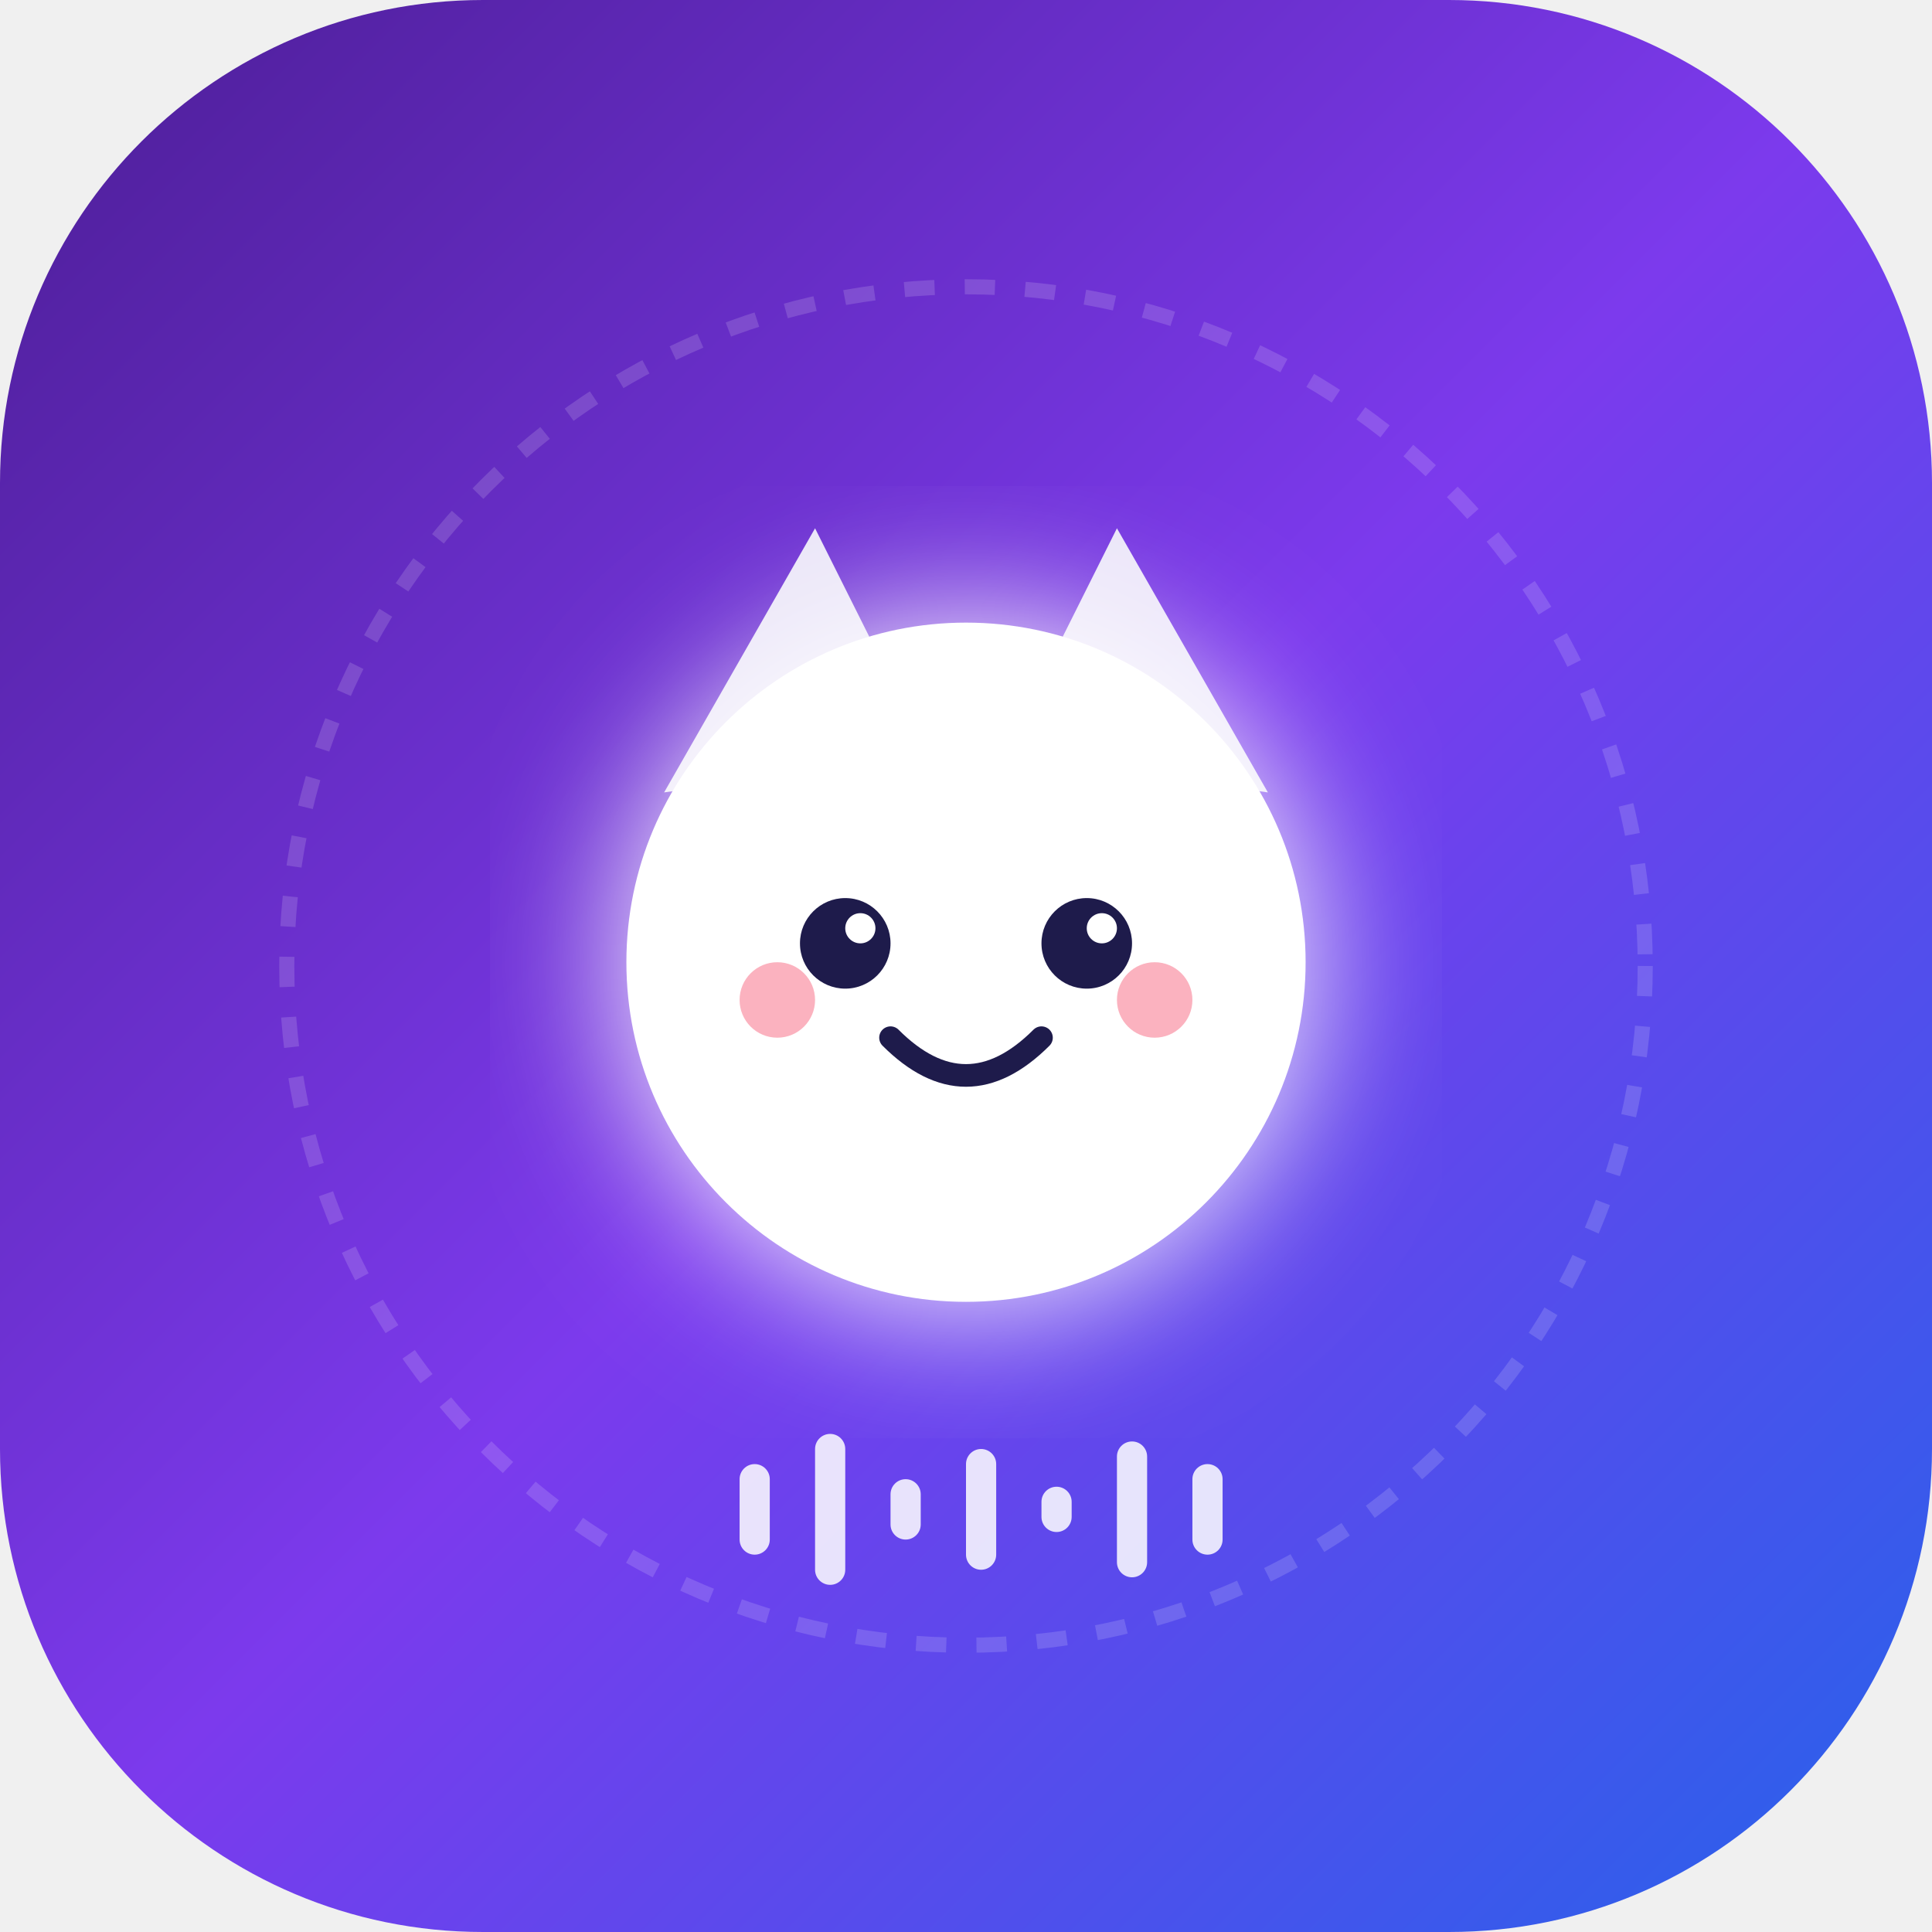
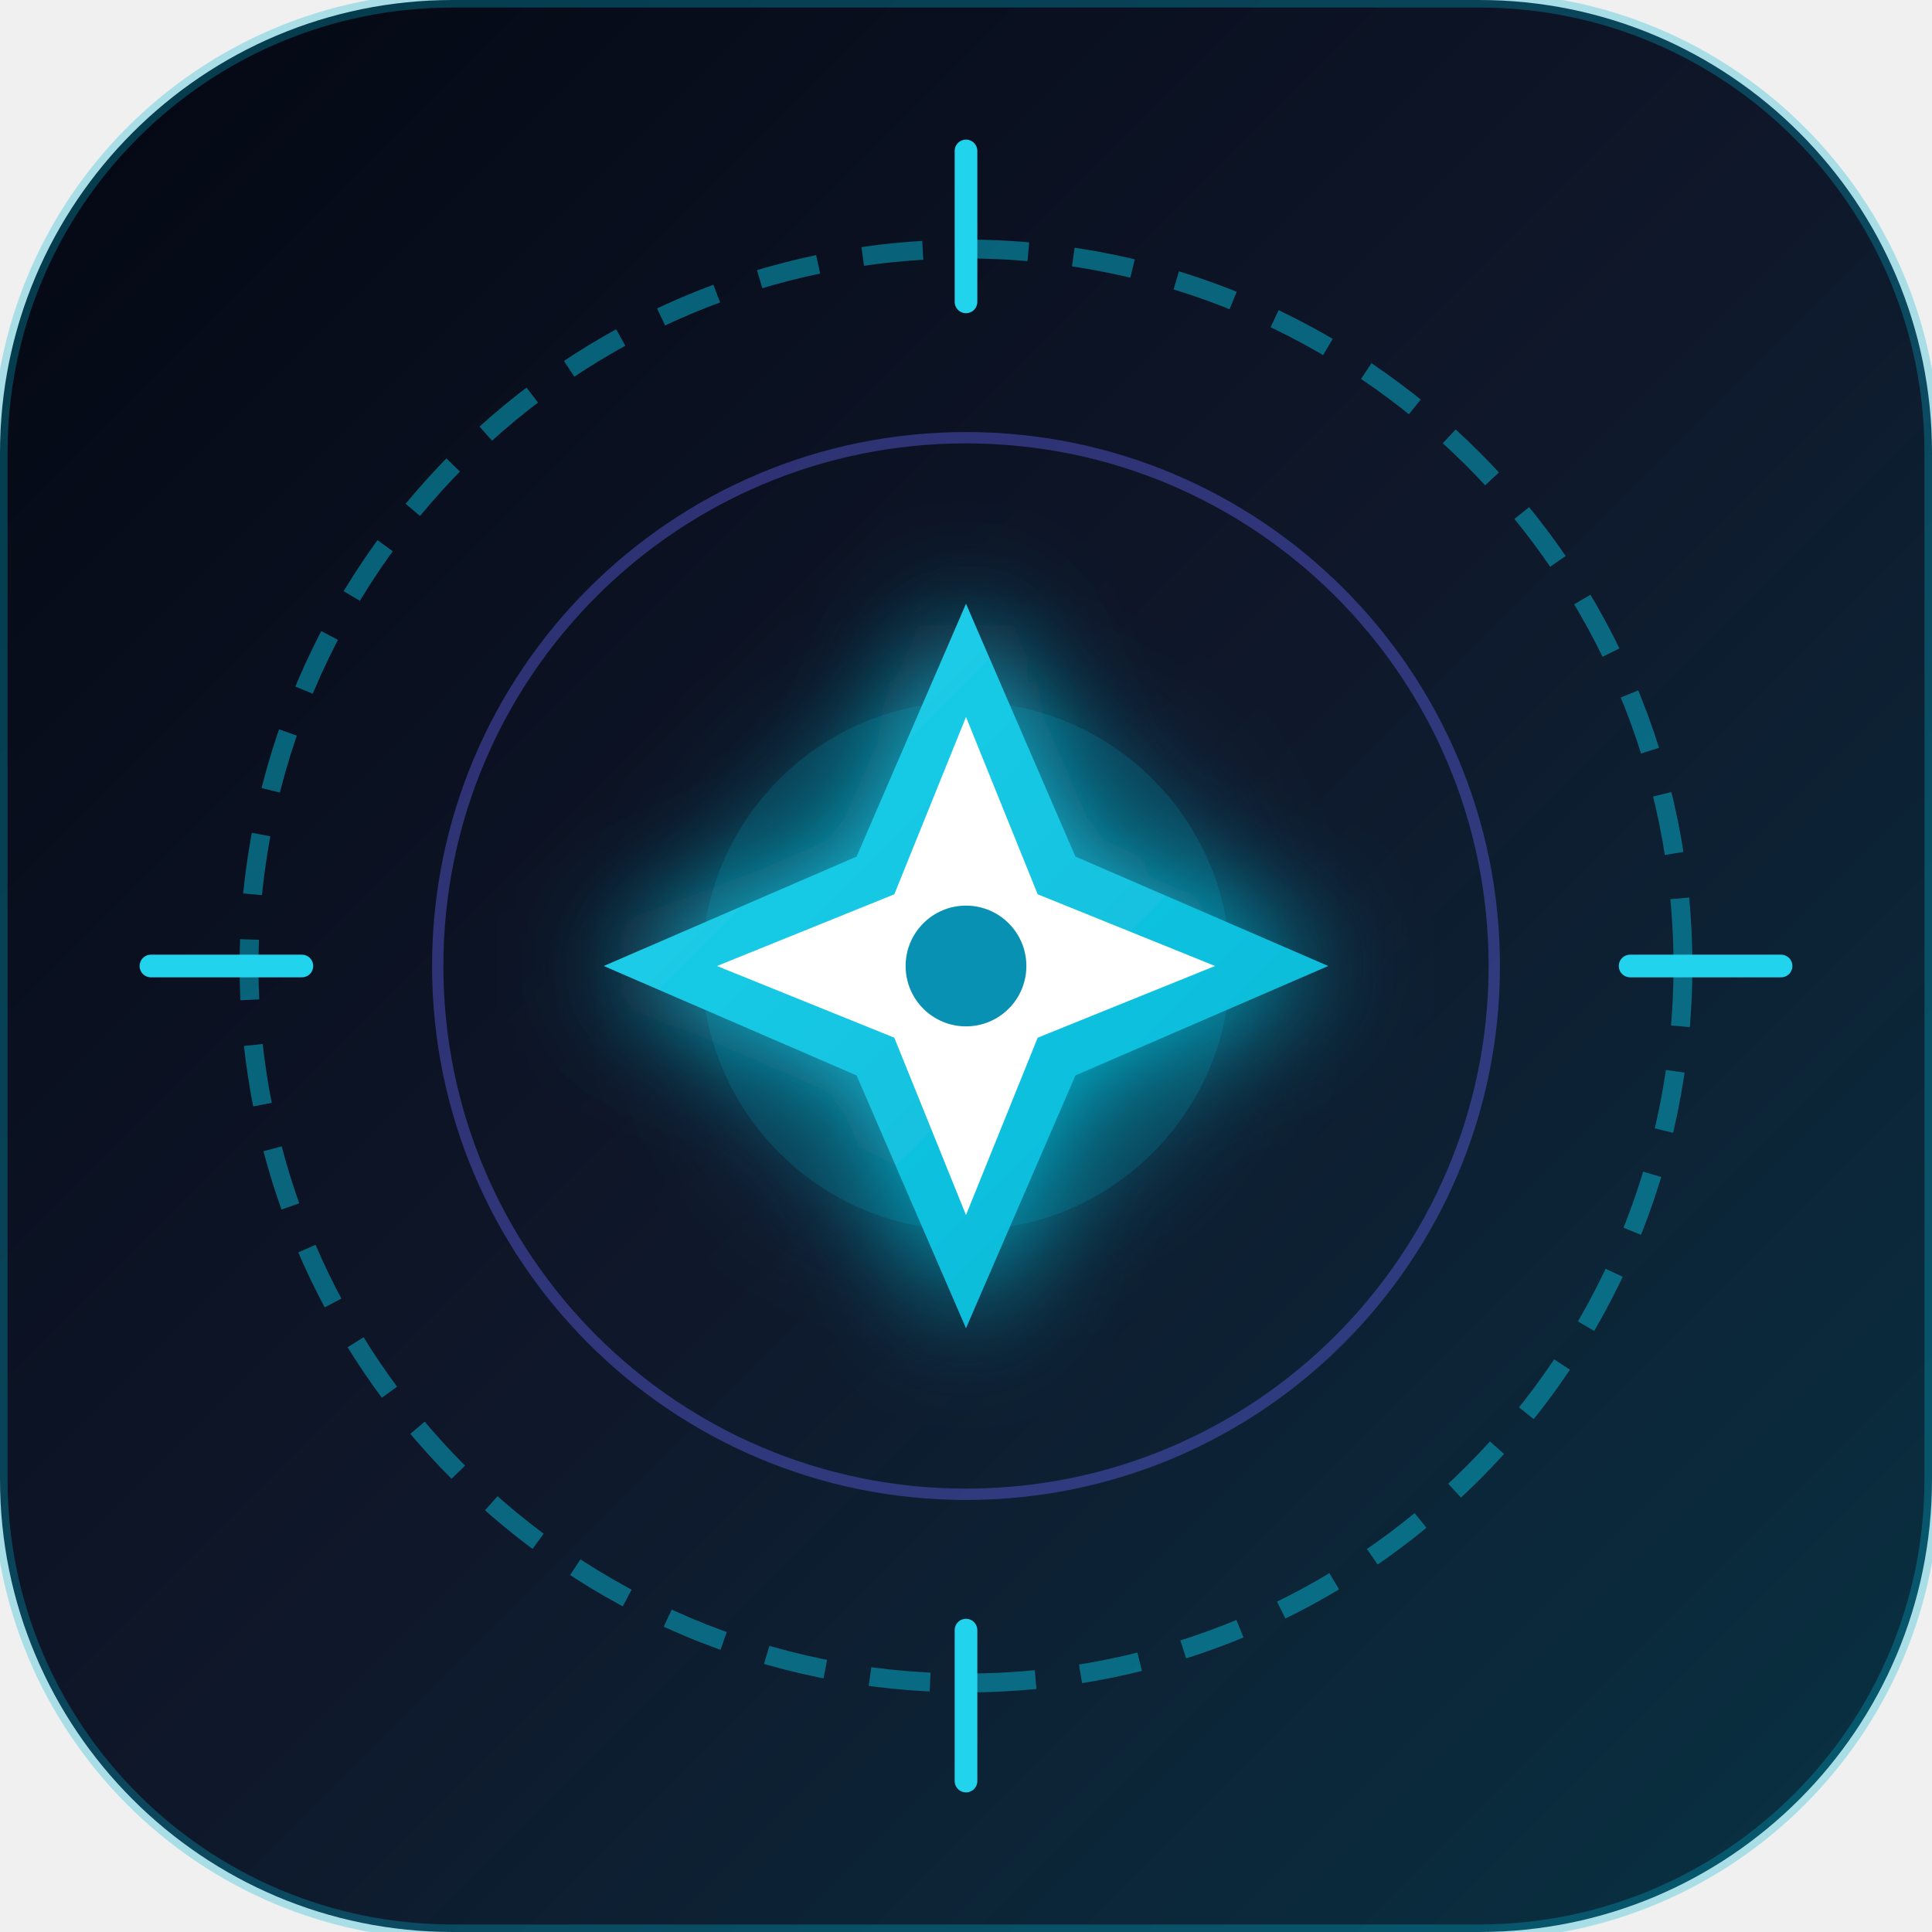
<svg xmlns="http://www.w3.org/2000/svg" viewBox="0 0 512 512" width="192" height="192">
  <defs>
    <linearGradient id="bg" x1="0%" y1="0%" x2="100%" y2="100%">
-       <stop offset="0%" stop-color="#4c1d95" />
-       <stop offset="50%" stop-color="#7c3aed" />
-       <stop offset="100%" stop-color="#2563eb" />
+       <stop offset="0%" stop-color="#030712" />
+       <stop offset="50%" stop-color="#0f172a" />
+       <stop offset="100%" stop-color="#083344" />
+     </linearGradient>
+     <linearGradient id="cyanGrad" x1="0%" y1="0%" x2="100%" y2="100%">
+       <stop offset="0%" stop-color="#22d3ee" />
+       <stop offset="100%" stop-color="#06b6d4" />
    </linearGradient>
    <filter id="glow" x="-20%" y="-20%" width="140%" height="140%">
-       <feGaussianBlur stdDeviation="20" result="blur" />
+       <feGaussianBlur stdDeviation="16" result="blur" />
      <feComposite in="SourceGraphic" in2="blur" operator="over" />
    </filter>
  </defs>
-   <rect width="512" height="512" rx="128" fill="url(#bg)" />
-   <circle cx="256" cy="256" r="180" fill="none" stroke="rgba(255,255,255,0.15)" stroke-width="4" stroke-dasharray="8 8" />
-   <g transform="translate(156, 140)">
-     <polygon points="20,70 60,0 90,60" fill="#f8fafc" opacity="0.9" />
-     <polygon points="180,70 140,0 110,60" fill="#f8fafc" opacity="0.9" />
-     <circle cx="100" cy="115" r="90" fill="#ffffff" filter="url(#glow)" />
-     <circle cx="68" cy="110" r="12" fill="#1e1b4b" />
-     <circle cx="132" cy="110" r="12" fill="#1e1b4b" />
-     <circle cx="72" cy="106" r="4" fill="#ffffff" />
-     <circle cx="136" cy="106" r="4" fill="#ffffff" />
-     <path d="M 80 135 Q 100 155 120 135" fill="none" stroke="#1e1b4b" stroke-width="6" stroke-linecap="round" />
-     <circle cx="50" cy="125" r="10" fill="#f43f5e" opacity="0.4" />
-     <circle cx="150" cy="125" r="10" fill="#f43f5e" opacity="0.4" />
-   </g>
-   <g transform="translate(196, 380)" fill="#ffffff" opacity="0.85">
-     <rect x="0" y="8" width="8" height="24" rx="4" />
-     <rect x="20" y="0" width="8" height="40" rx="4" />
-     <rect x="40" y="12" width="8" height="16" rx="4" />
-     <rect x="60" y="4" width="8" height="32" rx="4" />
-     <rect x="80" y="14" width="8" height="12" rx="4" />
-     <rect x="100" y="2" width="8" height="36" rx="4" />
-     <rect x="120" y="8" width="8" height="24" rx="4" />
-   </g>
+   <rect width="512" height="512" rx="120" fill="url(#bg)" stroke="#06b6d4" stroke-width="4" stroke-opacity="0.3" />
+   <circle cx="256" cy="256" r="190" fill="none" stroke="#06b6d4" stroke-width="5" stroke-opacity="0.5" stroke-dasharray="16 12" />
+   <circle cx="256" cy="256" r="140" fill="none" stroke="#6366f1" stroke-width="3" stroke-opacity="0.4" />
+   <line x1="256" y1="40" x2="256" y2="80" stroke="#22d3ee" stroke-width="6" stroke-linecap="round" />
+   <line x1="256" y1="432" x2="256" y2="472" stroke="#22d3ee" stroke-width="6" stroke-linecap="round" />
+   <line x1="40" y1="256" x2="80" y2="256" stroke="#22d3ee" stroke-width="6" stroke-linecap="round" />
+   <line x1="432" y1="256" x2="472" y2="256" stroke="#22d3ee" stroke-width="6" stroke-linecap="round" />
+   <circle cx="256" cy="256" r="70" fill="#06b6d4" opacity="0.25" filter="url(#glow)" />
+   <polygon points="256,160 285,227 352,256 285,285 256,352 227,285 160,256 227,227" fill="url(#cyanGrad)" filter="url(#glow)" />
+   <polygon points="256,190 275,237 322,256 275,275 256,322 237,275 190,256 237,237" fill="#ffffff" />
+   <circle cx="256" cy="256" r="16" fill="#0891b2" />
</svg>
